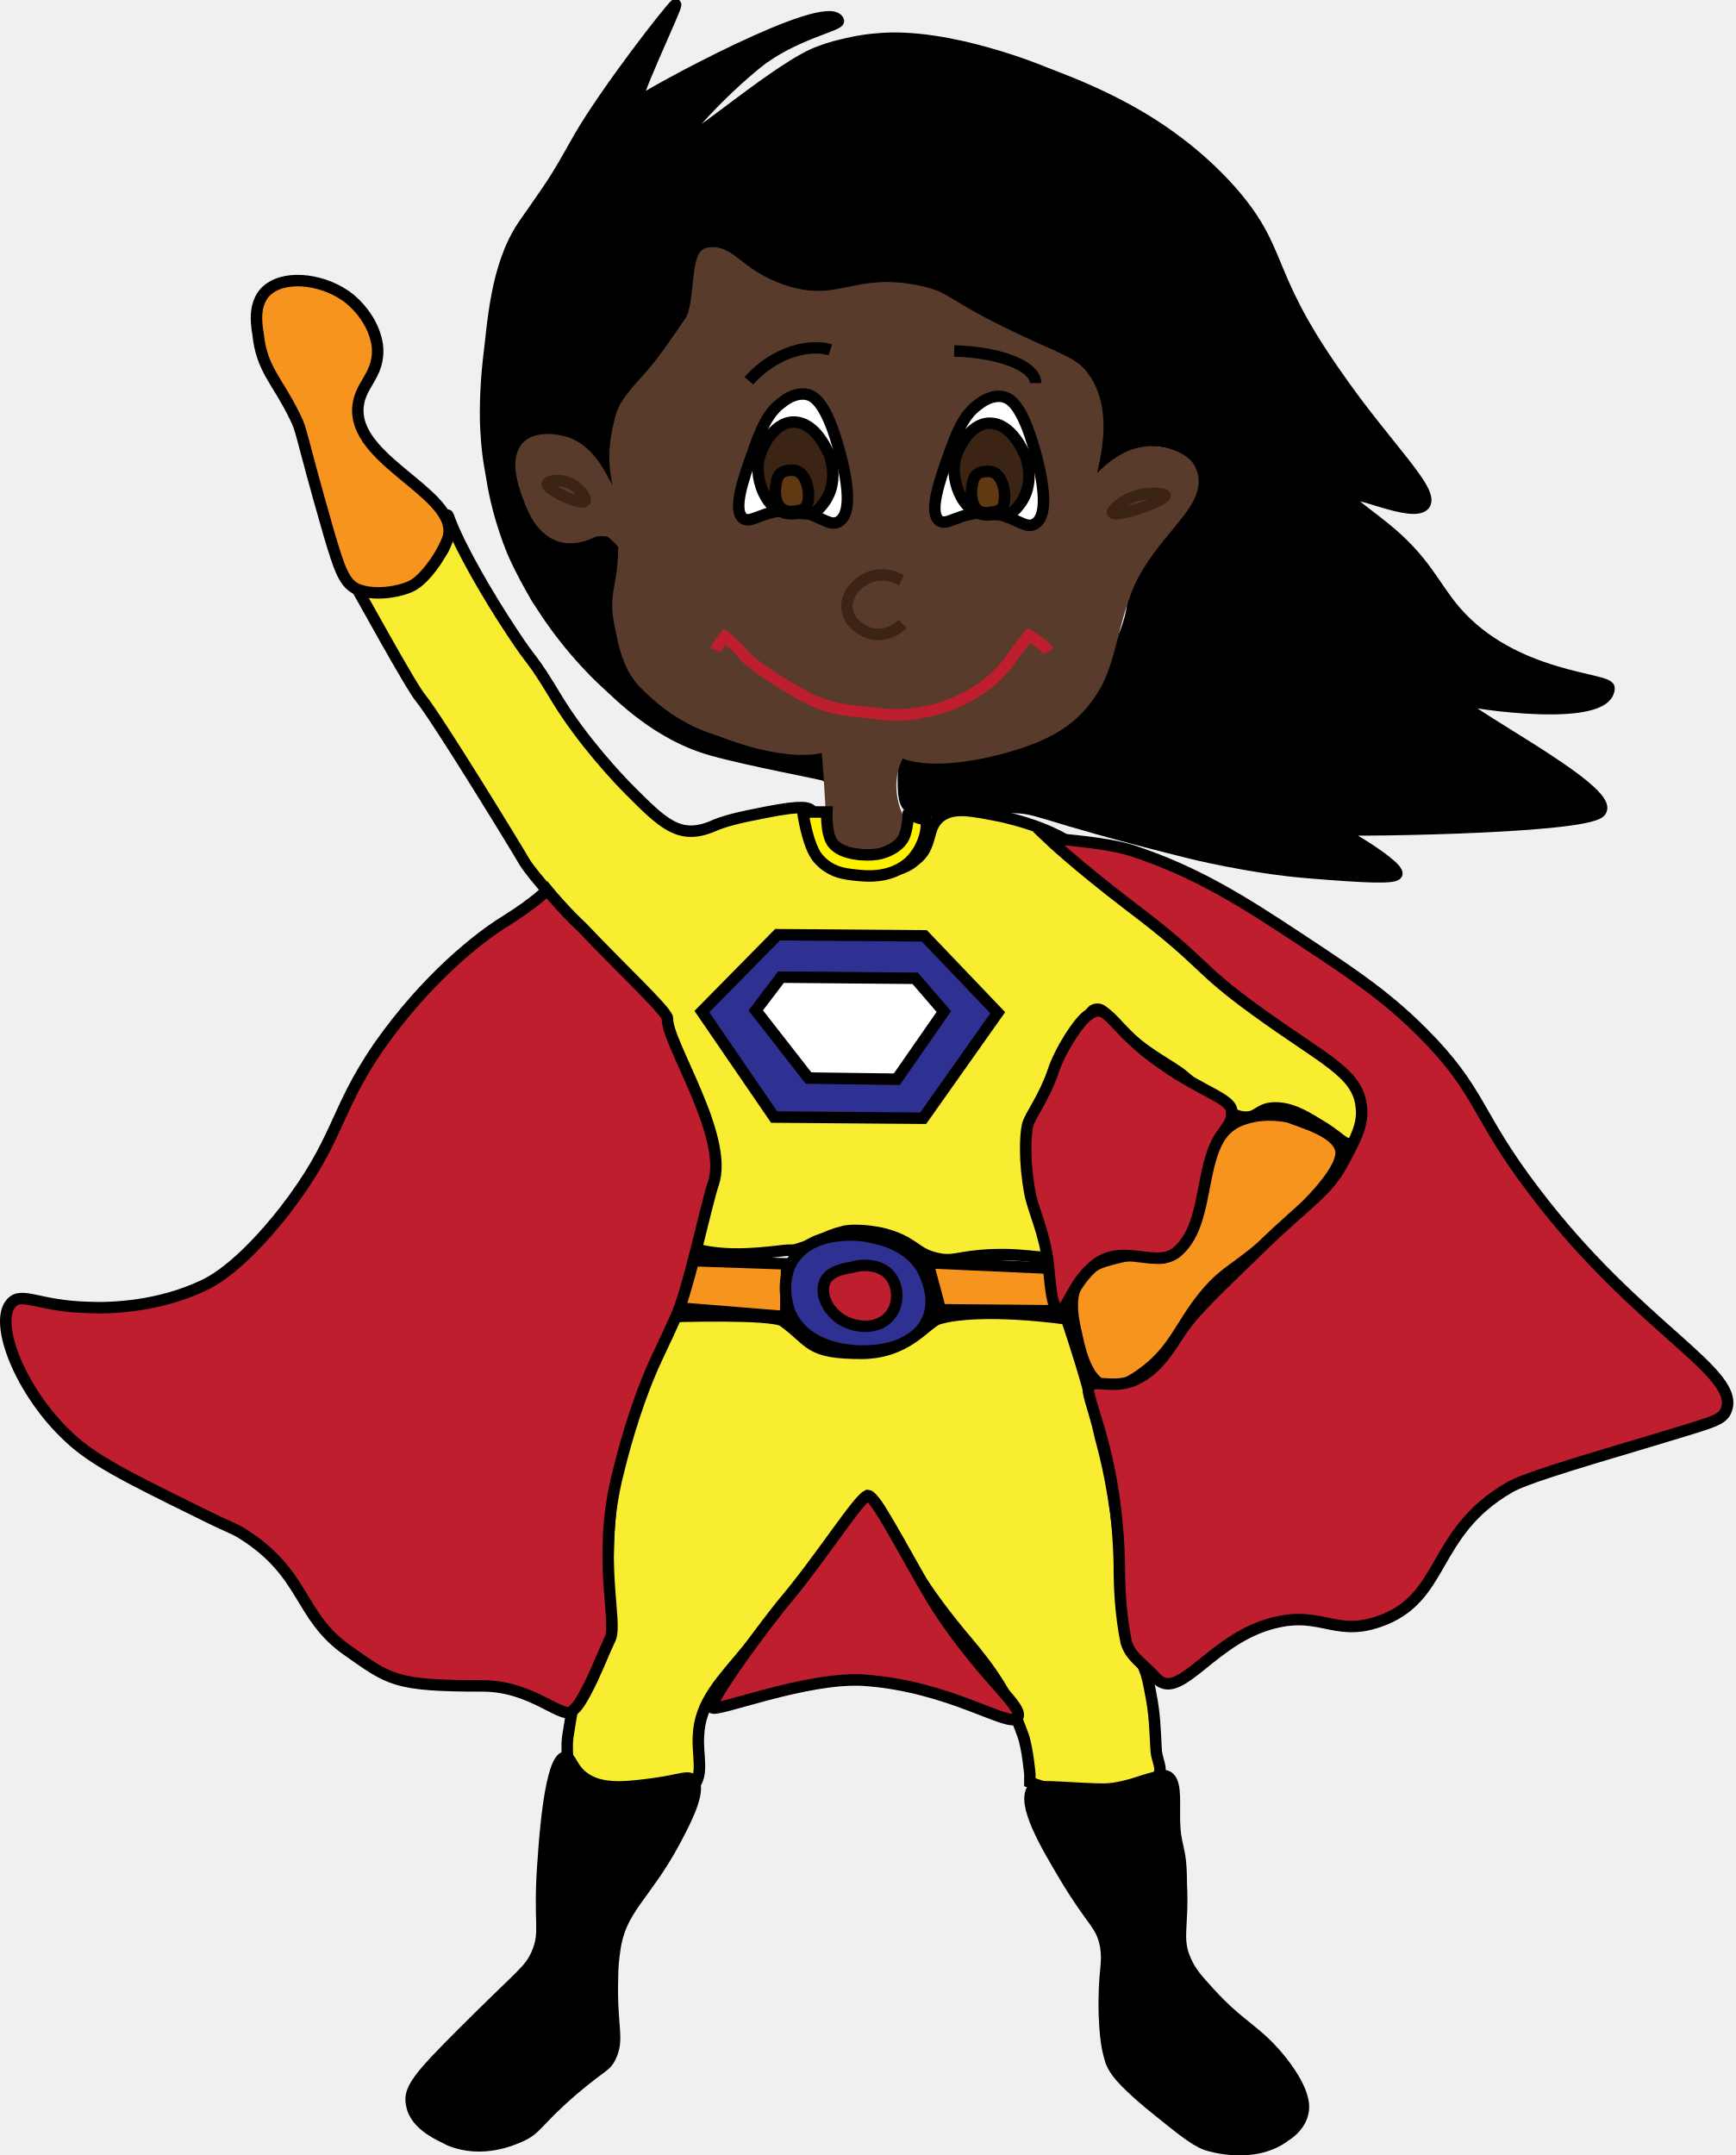
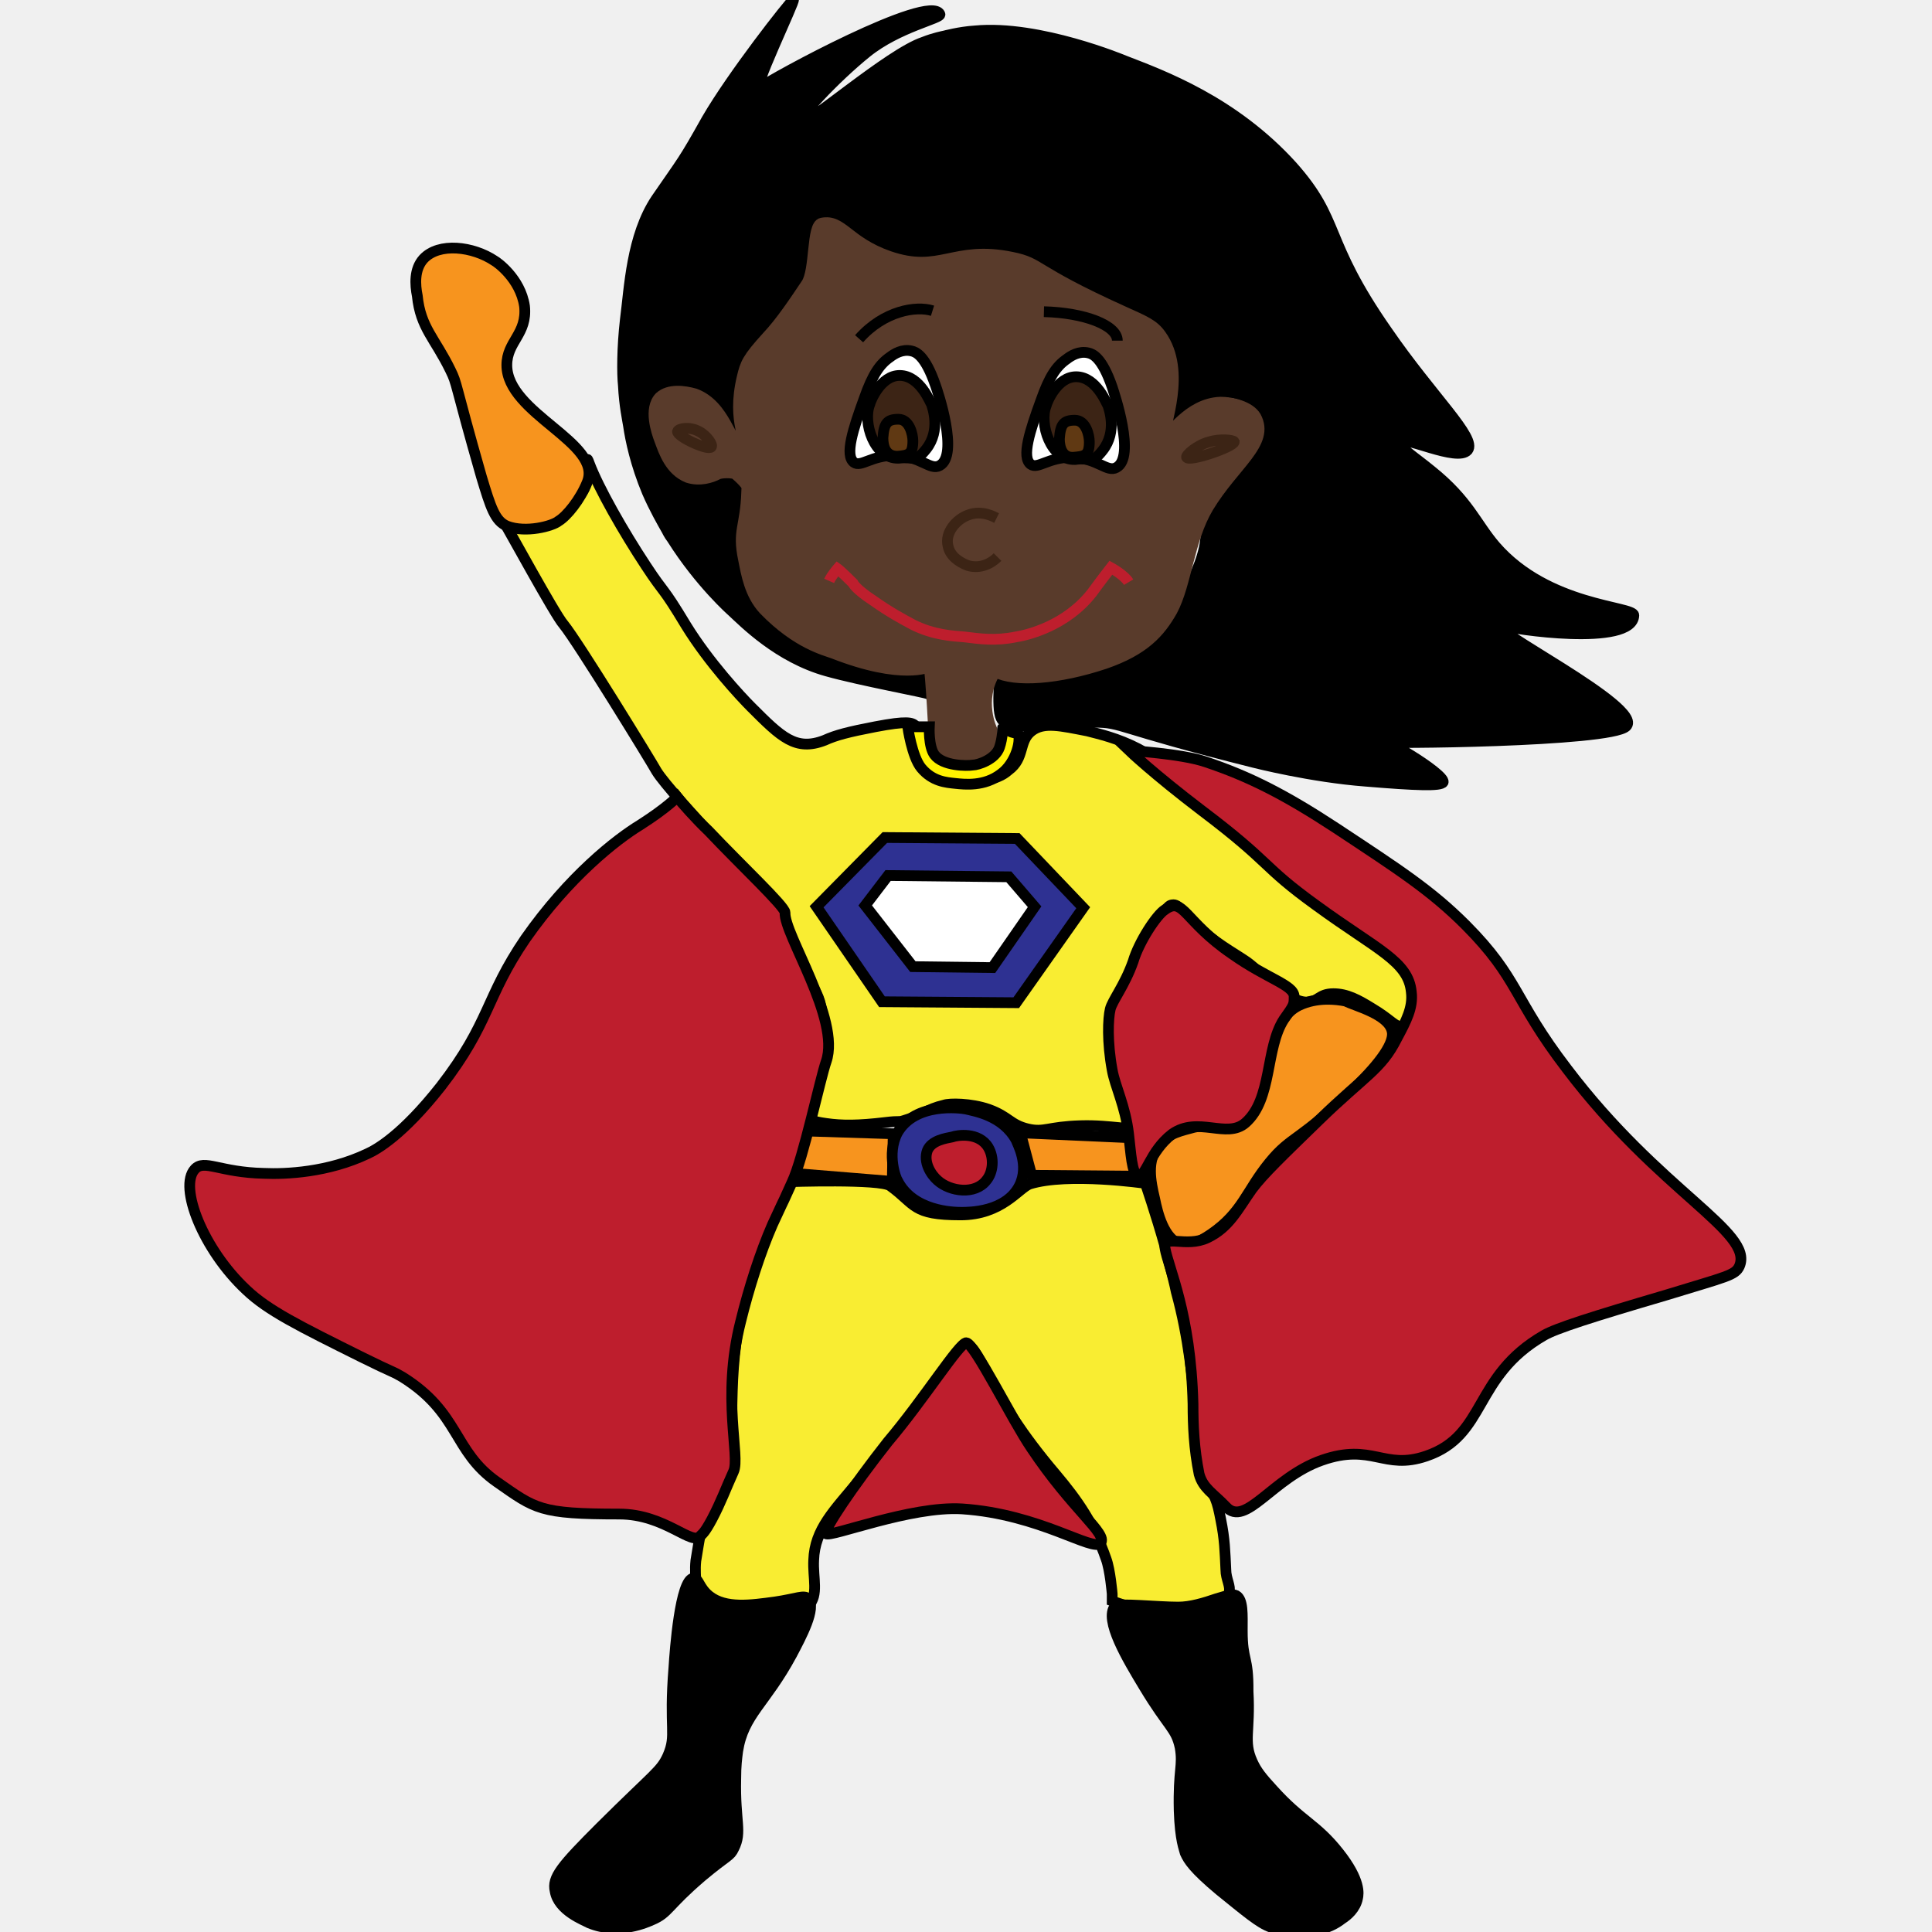
- <svg xmlns="http://www.w3.org/2000/svg" version="1.1" id="Layer_1" x="0px" y="0px" viewBox="0 0 151.3 187.9" enable-background="new 0 0 151.3 187.9" xml:space="preserve">
-   <path stroke="#000000" stroke-miterlimit="10" d="M140.3,60c0-0.9-8.3-0.8-13.4-6.7c-1.9-2.2-2.6-4.4-6.2-7.3  c-1.6-1.3-3.3-2.4-3.1-2.8c0.3-0.7,5.6,2,6.6,0.8c0.9-1.2-3.4-5.1-7.8-11.5c-6.3-9-4.4-10.6-9.2-16C101.5,10.2,94.6,7.7,91,6.3  c0,0-8.3-3.5-14.5-2.9c-1.5,0.1-3,0.5-3,0.5s-1,0.2-2,0.6c-3.3,1.1-11.4,8.2-11.9,7.8C59.2,12,62.9,8,66,5.5s7.3-3.3,7.1-3.7  c-1-2.1-16.4,6.3-17.4,7.1c-1.1,0.9,3.5-8.6,3.2-8.5C58.5,0.7,53,7.7,50.5,12c-2.3,4.1-2.2,3.8-4.9,7.7c-2.4,3.6-2.6,8.6-3,11.7  c-0.3,2.7-0.3,5.2-0.2,6.4c0.1,1.9,0.4,3.3,0.5,3.9c0.2,1.3,0.7,3.7,1.8,6.4c0.7,1.6,1.5,3,1.9,3.7c0,0,0.2,0.4,0.5,0.8  c2.7,4.3,5.8,7,5.8,7c1.2,1.1,4.5,4.5,9.2,5.8c3.2,0.9,9.7,2.1,9.8,2.2c0,0-0.2-3.7-0.1-2c0,0-16.3-2.3-18.3-10.2  c-0.9-3.4,1.2-9-0.9-9c-1.2,0-1.9,1-3.8,0.2c-3.1-1.4-5.3-6.5-3.4-8.2c1.1-1,3.4-0.6,4.8,0.4c2.3,1.5,2.5,4.3,3.1,4.2  c0.8-0.1-0.6-4.6,1.8-8.3c0.9-1.5,1.6-1.4,3.5-4.1c1.1-1.6,1.7-2.5,2.1-3.8c0.7-2.7-0.4-4.2,0.4-4.8c1-0.9,3.3,1.3,6.9,2.5  c5.1,1.6,6.1-1.1,11.8,0.1c4,0.8,3.1,2.1,10.7,4.9c1.4,0.5,2.9,1,4.1,2.5c2,2.3,2,5.2,2,5.5c0,2.7-1.4,4.7-1.1,4.8  c0.4,0.2,1.8-3.3,4.5-3.8c1.3-0.2,3,0.2,3.8,1.4c1,1.5,0.2,3.4,0,4.1c-1.1,3-3.2,2.7-4.5,5.5c-0.9,2,0,2.5-1.1,5.5  c-0.8,2.2-1.8,3.6-2.5,4.5c-0.9,1.2-2.1,2.8-4.2,4.1c-1.5,0.9-3.2,1.3-6.6,2c0,0-1.5-0.3-6.1,0.5c0.2-1.1-0.3,2.9,0.2,3.9  c0.7,1.5,4.7,0.4,9,0.4c2.8,0,1.9,0.5,15.5,3.9c0,0,5.5,1.4,10.8,1.8c0,0,0,0,0,0c4.9,0.4,7.3,0.5,7.5,0.1c0.2-0.8-6.6-4.9-6.2-3.9  c0.1,0.2,22.3,0,23.9-1.5c1.9-1.8-14.4-9.9-12-9.8C128.3,61.3,140.2,63.1,140.3,60z" />
-   <path fill="#593B2B" stroke="#593B2B" stroke-miterlimit="10" d="M72.6,73c0,0-0.2-5-0.5-8c0,0-2.6,1.3-9.3-1.3  c-0.8-0.3-3.5-0.9-6.7-4.2c-1.4-1.5-1.7-3.5-2-4.9c-0.6-2.8,0.2-3.1,0.3-6.5c0,0,0.7-0.2-1.1-1.7c-0.2-0.2-1.4-0.2-1.7,0  c-0.6,0.3-1.7,0.7-2.9,0.3C47,46,46.4,44.2,46,43.1c-0.3-0.8-1.1-3.1,0-4.2c0.9-0.8,2.4-0.6,3.4-0.3c3,1.1,3.5,5,4.5,4.9  c0.8-0.1-1-2,0.1-6.5c0.3-1.3,0.5-1.8,2.4-3.9c1.4-1.5,2.7-3.5,3.8-5.1c0.9-1.3,0.5-5.7,1.5-5.9c2-0.4,2.5,1.8,6.5,3.2  c5,1.7,6.2-1.1,11.9,0.1c2.9,0.6,1.8,1.2,10.7,5.2c2.2,1,3,1.3,3.7,2.3c2.6,3.6,0.2,9,0.5,9.5c0.3,0.4,2.1-2.9,5.3-3  c1.1,0,2.8,0.4,3.4,1.4c1.4,2.6-2.1,4.6-4.6,8.8c-1.9,3.2-2.1,7.4-3.5,10c-1.2,2.1-2.7,3.8-6.5,5.1c-4.5,1.5-8.7,1.8-10.6,0.8  c0,0,0,0,0,0c-1.7,2.8-0.3,5.6-0.3,5.6c0,0.3,0,0.9,0,1.6c-0.4,0.3-1.1,0.8-2.1,1c-0.3,0.1-0.6,0.1-1,0.1C73.7,73.9,72.6,73,72.6,73  z" />
-   <path fill="#F9ED32" stroke="#000000" stroke-miterlimit="10" d="M82,71.2c1.2-0.9,2.8-0.5,5.4,0c1.2,0.3,2.9,0.7,4.9,1.7  c3,1.6,4.4,3.5,7.2,5.6c3.8,3,6.7,6.6,10.5,9.5c0.1,0,3.2,1.7,6.7,4.6c1,0.8,2,1.7,2.3,3.2c0.3,1.6-0.2,3.6-1.2,3.9  c-0.6,0.2-1-0.6-2.9-1.7c-1.3-0.8-2.4-1.4-3.7-1.4c-1.4,0-1.5,0.8-2.5,0.8c-1.9,0.1-4.5-2.9-5.9-3.9c-1.3-0.9-3.1-1.8-5.2-3.8  c-1-1-1.4-1.8-2-1.7c-1,0.1-0.8,2.3-2.6,5c-1.2,1.8-1.3,2-1.9,3.5c-0.5,1.4-0.8,5.5-0.1,8.3c0,0,0.6,0.2,0.7,2.9l0.4,1.7  c-0.3,0.6-2.3-0.1-5.4,0c-3.2,0.1-3.5,0.7-5.1,0.3c-1.7-0.4-1.8-1.2-3.8-1.9c-1.7-0.6-3.8-0.6-4.3-0.4c-1.7,0.4-1.9,0.9-3.9,1.5  c-0.6,0.2-0.3,0-1.8,0.2c-2.6,0.3-4.2,0.3-5.7,0.1c-1.4-0.2-1.6-0.4-1.7-0.5c-0.7-0.9,0.2-2.4,0.9-5.4c0.2-0.9,0.9-3.2,0.2-5.9  c-0.3-1.1-1.1-2.1-2.4-4.6c-1.6-3.1-1.4-3.1-1.9-4.7c-0.3-0.8-0.3-0.8-2.8-3.3c-2.5-2.5-2.3-2.2-3.6-3.7c-1.2-1.3-4.4-4.8-5.1-6  c-0.5-0.9-7.6-12.5-9-14.2c-0.8-0.9-5.5-9.5-5.7-9.8c-1.2-2,4.1-0.5,3.5-0.6c-2.9-0.2,0.9-1.2,3.3-1.9c2-0.6,0.8-5,1.4-3.3  c0.9,2.4,3.3,6.6,5.5,9.9c1.9,2.9,1.5,1.8,3.9,5.8c2.2,3.6,5.3,6.9,6.3,7.9c2.9,2.9,4.3,4.3,7.1,3.2c1.1-0.5,2.3-0.8,4.9-1.3  c3.1-0.6,3.6-0.4,3.9-0.1c1.1,0.8,0.2,2.3,1.3,3.7c1.1,1.4,3.3,1.5,4,1.6c0.8,0,2.5,0.1,3.7-1C81.4,73.8,80.7,72.2,82,71.2z" />
-   <polygon fill="#2E3192" stroke="#000000" stroke-miterlimit="10" points="80.6,81.6 87,88.3 80.5,97.5 67.5,97.4 61.2,88.2   67.8,81.5 " />
-   <polygon fill="#FFFFFF" stroke="#000000" stroke-miterlimit="10" points="82.3,88.2 78.2,94.1 70.5,94 65.9,88.1 68.1,85.2   79.8,85.3 " />
-   <path fill="#F7941E" stroke="#000000" stroke-miterlimit="10" d="M116.9,100.2c0.3,1.1-1.1,3.1-3.6,5.5c-5.4,5.3-6.1,4.6-8.3,7.3  c-2.2,2.7-2.6,4.8-5.6,6.9c-1.3,0.9-2.2,1.2-3,1c-1.6-0.5-2.2-3-2.5-4.4c-0.4-1.7-0.8-3.7,0.4-5.2c0.9-1.2,2.3-1.4,3.4-1.7  c2.3-0.5,2.9,0.4,4,0c3.5-1,2-9.8,6.2-11.8c1.7-0.8,3.6-0.6,4.5-0.4C113.3,97.8,116.5,98.6,116.9,100.2z" />
-   <path fill="#F7941E" stroke="#000000" stroke-miterlimit="10" d="M39,47.1c1.5-3.8-7.8-6.6-7.8-11.3c0-2.3,2-3,1.7-5.7  c-0.4-2.7-2.7-4.3-2.9-4.4c-2.1-1.4-5.4-1.8-6.9-0.2c-0.9,1-0.8,2.5-0.6,3.6c0.3,3.1,1.7,4.1,3.2,7.2c0.7,1.4,0.3,0.9,3,10.3  c0.9,3,1.3,4.3,2.5,4.8c1.8,0.7,4.4,0,5-0.5C37,50.4,38.3,48.8,39,47.1z" />
-   <path fill="#F7941E" stroke="#000000" stroke-miterlimit="10" d="M92,110.6c0.3,1.2,0.7,2.5,1,3.7l-11-0.1l-1.1-4.1L92,110.6z" />
-   <polygon fill="#F7941E" stroke="#000000" stroke-miterlimit="10" points="68.6,110.2 68.5,114.8 58.6,114 59.8,109.9 " />
-   <path fill="#2E3192" stroke="#000000" stroke-miterlimit="10" d="M80.5,110.8c0.1,0.3,1.3,2.4,0.3,4.4c-1.3,2.6-4.9,2.6-5.6,2.6  c-0.8,0-4.7-0.1-6.2-3.1c-0.1-0.1-1.1-2.5,0-4.6c1.7-3,6.1-2.4,6.6-2.3C76.5,108,79.2,108.4,80.5,110.8z" />
-   <path fill="#BE1E2D" stroke="#000000" stroke-miterlimit="10" d="M77.8,111.5c0.6,1,0.5,2.4-0.2,3.2c-1.1,1.4-3.5,1.1-4.7,0  c-0.7-0.6-1.4-1.8-1-2.9c0.4-1,1.8-1.2,2.4-1.3C74.8,110.3,76.9,110,77.8,111.5z" />
-   <path fill="#F9ED32" stroke="#000000" stroke-miterlimit="10" d="M93,115c0,0,1,2.9,1.9,6.1c0.1,0.5,0.8,3,1.1,4.4  c2.4,8.7,1.7,17.4,2.6,18.3c1.2,1.2,1.4,2.1,1.7,3.7c0.4,2,0.4,3.1,0.5,4.9c0,0.9,0.5,1.6,0.3,2.2c-0.2,0.9-1.6,1.2-2.5,1.5  c-0.5,0.1-2.8,0.5-4.6,0.3c-1.9-0.1-4.2-1-4.2-1l0-0.7c0,0-0.2-2.3-0.6-3.4c-1.2-3.4-2.7-5.6-4.9-8.2c-6.7-7.9-7.1-12-8.6-12.6  c0,0-2.8,4.1-10.5,13.3c-2.3,2.8-4.2,4.6-4.3,7.6c-0.1,1.7,0.5,3.4-0.5,4.4c-0.2,0.2-0.6,0.5-3.2,0.6c-4.6,0.2-6-0.6-6.4-0.9  c-0.5-0.3-1.3-0.9-1.3-1.7c0-0.8-0.1-1.4,0-2.3c0.4-2.3,0.3-2.9,1.5-5c0.5-0.9,0.9-2.1,1.4-3.2c1.1-2.3,0-8.9,1.4-15.2  c0.8-3.5,0.2-6.3,1.3-7.3c2-1.9,3.3-6,3.3-6s9-0.3,9.9,0.4c2.5,1.8,2.1,2.8,6.8,2.8c4,0,5.6-2.6,6.7-3C85.5,113.9,93,115,93,115z" />
-   <path stroke="#000000" stroke-miterlimit="10" d="M102.4,158.3c0-1.6,0.1-3-0.6-3.4c-0.4-0.2-0.8,0-1.9,0.3  c-1.2,0.4-2.5,0.8-3.7,0.8c-2,0-5.8-0.4-6.1-0.1c-1.1,1.3,1.2,5.1,2.8,7.8c2.4,4,3.1,4,3.5,5.9c0.3,1.8-0.2,2.1-0.1,6.1  c0.1,2.9,0.5,3.7,0.6,4.1c0.3,0.7,0.8,1.5,3.3,3.6c2.6,2.1,3.9,3.2,5,3.6c0.3,0.1,4.2,1.3,6.9-0.8c0.5-0.3,1.3-1,1.5-2  c0.1-0.4,0.3-1.7-1.8-4.4c-2.2-2.8-3.6-3-6.4-6.1c-1.1-1.2-1.6-1.8-2-2.7c-0.9-2-0.2-2.9-0.4-6.8C103,160.7,102.4,161.3,102.4,158.3  z" />
-   <path stroke="#000000" stroke-miterlimit="10" d="M58.8,160.6c0.9-1.7,2.4-4.5,1.6-5.4c-0.4-0.4-1.1,0-3.2,0.3  c-2.3,0.3-4.8,0.7-6.4-0.6c-1-0.8-1-1.7-1.5-1.7c-1.3,0.1-1.8,7.1-1.9,8.6c-0.5,6.1,0.3,6.5-0.6,8.6c-0.7,1.5-1.2,1.6-6.5,6.9  c-3.8,3.8-4.7,4.9-4.4,6.2c0.3,1.9,2.8,2.8,3.3,3.1c2.9,1.2,5.6-0.1,6.1-0.3c1.6-0.7,1.4-1.3,4.8-4.2c2.5-2.1,2.7-1.9,3.1-2.7  c0.8-1.6,0.1-2.6,0.2-6.7c0-1.3,0.1-2,0.2-2.7C54.1,166.4,56.2,165.4,58.8,160.6z" />
-   <path fill="#BE1E2D" stroke="#000000" stroke-miterlimit="10" d="M47.7,77.6c0,0-0.9,1-3.6,2.7c-2.3,1.4-6.9,5-11.1,11  c-3.9,5.7-3.4,8.1-8.2,14.3c-3.7,4.7-6.2,6.1-7.1,6.5c-3.8,1.8-7.9,2-10,1.9c-4.3-0.1-5.8-1.4-6.7-0.4c-1.6,1.7,0.8,7.8,5,11.7  c2.1,2,5.1,3.5,11.2,6.5c3.2,1.6,2.9,1.3,3.9,1.9c5.6,3.5,4.9,7.2,9.2,10.2c3.7,2.6,4.1,3.1,11.8,3.1c4.5,0,7.1,3.2,7.9,2.1  c0.2-0.2,0.4-0.3,1.1-1.6c0.9-1.7,1.3-2.9,2.1-4.6c0.7-1.5-1.2-7.1,0.7-14.5c0.8-3.3,1.9-6.7,3.1-9.4c1.9-4.1,0.5-1,1.9-4.1  c1.1-2.3,2.7-10,3.3-11.7c1.4-4.1-4.1-12.3-4-14.4c0-0.6-4.3-4.6-7.4-7.9C49.5,79.7,48.1,78.1,47.7,77.6z" />
-   <path fill="#BE1E2D" stroke="#000000" stroke-miterlimit="10" d="M62.1,148.9c0.4,0.4,8.2-2.7,13.2-2.4c7.5,0.5,12.7,4.2,13.4,3.3  c0.7-0.9-2.7-3.2-6.7-9.2c-1.9-2.8-5.5-10.1-6.3-10.2c-0.7,0-4.1,5.5-7.6,9.6C64.7,144.3,61.8,148.6,62.1,148.9z" />
-   <path fill="#BE1E2D" stroke="#000000" stroke-miterlimit="10" d="M100.8,146.3c1.9,2.1,4.5-2.8,9.3-4.5c4.9-1.7,6,1,10.1-0.4  c5.9-2,4.5-7.7,11.4-11.7c1.2-0.7,4.7-1.8,11.8-3.9c5.9-1.8,6.7-1.9,7.1-2.8c1.4-3.3-7.7-7.2-16.7-19.1c-5.2-6.8-4.6-8.7-9.8-13.9  c-3.4-3.4-6.5-5.4-12.6-9.4c-4.9-3.2-8.4-5-12.6-6.4c-2.4-0.8-7.4-1.1-7.4-1.1s2.3,2.2,7,5.8c6.9,5.2,5.7,5.3,11.1,9.2  c5.9,4.3,8.9,5.4,9.2,8.4c0.2,1.5-0.5,2.8-1.4,4.5c-1.5,3-3.1,3.6-7.5,7.9c-3.6,3.5-5.4,5.2-6.5,6.7c-1.4,2-2.2,3.7-4.3,4.7  c-2.1,1-4.3-0.4-4.1,1c0.3,1.9,2.5,6.3,2.7,15.1c0,2.1,0.1,4.3,0.6,6.8C98.6,144.5,99.6,145,100.8,146.3z" />
+ <svg xmlns="http://www.w3.org/2000/svg" version="1.1" id="Layer_1" x="0px" y="0px" viewBox="0 0 600 600" enable-background="new 0 0 600 600" xml:space="preserve">
  <g>
-     <path fill="#BE1E2D" stroke="#000000" stroke-miterlimit="10" d="M94.9,88.5c1.8-1.3,1.8,1.1,6.5,4.3c3.4,2.4,6,3,6,4.1   c0,0.8,0,0.8-1,2.2c-1.8,2.8-1.1,7.7-3.7,10c-1.8,1.6-4.6-0.7-7.1,1.1c-2.2,1.7-2.5,4.2-3.3,4c-0.6-0.1-0.7-2.2-0.9-4   c-0.3-2.7-1.3-4.6-1.6-6.2c-0.5-2.7-0.4-5-0.2-5.9c0.2-0.8,1.4-2.3,2.2-4.6C92.4,91.6,94.1,89,94.9,88.5z" />
-   </g>
-   <path fill="#FFF200" stroke="#000000" stroke-miterlimit="10" d="M80.6,71.3c0-0.1,0,0.3-0.8-0.1c-0.7-0.4-0.6-0.3-0.6-0.3  s0,1-0.3,1.9c-0.4,1.2-2.1,1.7-2.6,1.7c-0.6,0.1-2.9,0.1-3.7-1c-0.6-0.8-0.5-2.7-0.5-2.7l-2.1,0c0,0,0.4,2.9,1.3,4  c1.1,1.3,2.4,1.4,3.3,1.5c0.9,0.1,2.8,0.3,4.4-0.9C80.5,74.3,81.1,71.9,80.6,71.3z" />
-   <path fill="none" stroke="#3C2415" stroke-miterlimit="10" d="M51,43.7c0.2-0.2-0.4-1.1-1.2-1.5c-0.9-0.5-2-0.3-2.1,0  C47.7,42.7,50.7,44.1,51,43.7z" />
-   <path fill="none" stroke="#3C2415" stroke-miterlimit="10" d="M97,44.7c-0.1-0.2,1-1.2,2.2-1.5c1-0.3,2.3-0.2,2.4,0  C101.6,43.7,97.2,45.2,97,44.7z" />
-   <g>
-     <path fill="#FFFFFF" stroke="#000000" stroke-miterlimit="10" d="M90.2,45.7c-0.9,0.5-1.8-0.9-4.3-1c-2.3,0-3.3,1.2-4,0.7   c-0.9-0.7-0.1-3.2,1-6.2c0.8-2.3,1.5-3.3,2.5-4c0.4-0.3,1.2-0.8,2.1-0.6c0.4,0.1,1.3,0.4,2.3,3.3C90,38.5,92.1,44.7,90.2,45.7z" />
-     <path fill="#3C2415" stroke="#000000" stroke-miterlimit="10" d="M88.9,44c1.4-1.8,0.6-4,0.5-4.3c-0.1-0.1-1.1-2.8-3.1-2.8   c-1.8,0-2.8,2.4-2.9,2.8c-0.7,1.7,0.4,5.3,2.8,5.2C87.7,44.7,87.8,45.4,88.9,44z" />
-     <path fill="#603913" stroke="#000000" stroke-miterlimit="10" d="M86.1,44.7c1.1-0.1,1.5-0.2,1.5-1.5c0-0.6-0.3-2.1-1.4-2.1   c-1.1,0-1.4,0.4-1.5,1.8C84.7,43.8,85,44.8,86.1,44.7z" />
-   </g>
-   <path fill="none" stroke="#000000" stroke-miterlimit="10" d="M72.4,30.5c-1.6-0.5-4.7,0-7.1,2.7" />
-   <path fill="none" stroke="#000000" stroke-miterlimit="10" d="M90.3,33.4c0-1.5-3.2-2.7-7.1-2.8" />
-   <line fill="none" stroke="#000000" stroke-miterlimit="10" x1="68.5" y1="32.8" x2="68.5" y2="32.8" />
-   <g>
-     <path fill="none" stroke="#3C2415" stroke-miterlimit="10" d="M78.6,50.6c-0.2-0.1-1.4-0.8-2.7-0.3c-1.2,0.4-2.3,1.7-2,3   c0.2,1,1.1,1.6,1.9,1.9c1,0.3,2.1,0,2.9-0.8" />
-   </g>
-   <path fill="none" stroke="#BE1E2D" stroke-miterlimit="10" d="M91.4,56.8c-0.4-0.7-1.7-1.4-1.7-1.4s-1.1,1.4-1.8,2.4  c-2.5,3.2-6.2,4.1-7.4,4.3c-2,0.4-3.5,0.2-5,0c-1.2-0.1-3-0.2-5-1.2c-1.1-0.6-2.2-1.2-3.8-2.3c-1.8-1.2-2-1.7-2-1.7  c-1.2-1.2-1.5-1.4-1.5-1.4s-0.6,0.7-0.8,1.2" />
-   <g>
-     <path fill="#FFFFFF" stroke="#000000" stroke-miterlimit="10" d="M73.1,45.5c-0.9,0.5-1.8-0.9-4.3-1c-2.3,0-3.3,1.2-4,0.7   c-0.9-0.7-0.1-3.2,1-6.2c0.8-2.3,1.5-3.3,2.5-4c0.4-0.3,1.2-0.8,2.1-0.6c0.4,0.1,1.3,0.4,2.3,3.3C72.9,38.3,75,44.5,73.1,45.5z" />
-     <path fill="#3C2415" stroke="#000000" stroke-miterlimit="10" d="M71.8,43.9c1.4-1.8,0.6-4,0.5-4.3c-0.1-0.1-1.1-2.8-3.1-2.8   c-1.8,0-2.8,2.4-2.9,2.8c-0.7,1.7,0.4,5.3,2.8,5.2C70.7,44.6,70.7,45.3,71.8,43.9z" />
-     <path fill="#603913" stroke="#000000" stroke-miterlimit="10" d="M69,44.6c1.1-0.1,1.5-0.2,1.5-1.5c0-0.6-0.3-2.1-1.4-2.1   c-1.1,0-1.4,0.4-1.5,1.8C67.6,43.7,67.9,44.6,69,44.6z" />
+     <path stroke="#000000" stroke-width="3.335" stroke-miterlimit="10" d="M507.4,191.1c0-2.9-26.6-2.6-43-21.5   c-6.1-7.1-8.3-14.1-19.9-23.4c-5.1-4.2-10.6-7.7-9.9-9c1-2.2,18,6.4,21.2,2.6c2.9-3.8-10.9-16.4-25-36.9   c-20.2-28.9-14.1-34-29.5-51.3c-18.3-20.2-40.4-28.2-52-32.7c0,0-26.6-11.2-46.5-9.3c-4.8,0.3-9.6,1.6-9.6,1.6s-3.2,0.6-6.4,1.9   c-10.6,3.5-36.6,26.3-38.2,25c-1.3-1,10.6-13.8,20.5-21.8c9.9-8,23.4-10.6,22.8-11.9c-3.2-6.7-52.6,20.2-55.8,22.8   c-3.5,2.9,11.2-27.6,10.3-27.3c-1.3,1-18.9,23.4-26.9,37.2c-7.4,13.2-7.1,12.2-15.7,24.7c-7.7,11.5-8.3,27.6-9.6,37.5   c-1,8.7-1,16.7-0.6,20.5c0.3,6.1,1.3,10.6,1.6,12.5c0.6,4.2,2.2,11.9,5.8,20.5c2.2,5.1,4.8,9.6,6.1,11.9c0,0,0.6,1.3,1.6,2.6   c8.7,13.8,18.6,22.5,18.6,22.5c3.8,3.5,14.4,14.4,29.5,18.6c10.3,2.9,31.1,6.7,31.4,7.1c0,0-0.6-11.9-0.3-6.4   c0,0-52.3-7.4-58.7-32.7c-2.9-10.9,3.8-28.9-2.9-28.9c-3.8,0-6.1,3.2-12.2,0.6c-9.9-4.5-17-20.9-10.9-26.3   c3.5-3.2,10.9-1.9,15.4,1.3c7.4,4.8,8,13.8,9.9,13.5c2.6-0.3-1.9-14.8,5.8-26.6c2.9-4.8,5.1-4.5,11.2-13.2c3.5-5.1,5.5-8,6.7-12.2   c2.2-8.7-1.3-13.5,1.3-15.4c3.2-2.9,10.6,4.2,22.1,8c16.4,5.1,19.6-3.5,37.9,0.3c12.8,2.6,9.9,6.7,34.3,15.7   c4.5,1.6,9.3,3.2,13.2,8c6.4,7.4,6.4,16.7,6.4,17.6c0,8.7-4.5,15.1-3.5,15.4c1.3,0.6,5.8-10.6,14.4-12.2c4.2-0.6,9.6,0.6,12.2,4.5   c3.2,4.8,0.6,10.9,0,13.2c-3.5,9.6-10.3,8.7-14.4,17.6c-2.9,6.4,0,8-3.5,17.6c-2.6,7.1-5.8,11.5-8,14.4c-2.9,3.8-6.7,9-13.5,13.2   c-4.8,2.9-10.3,4.2-21.2,6.4c0,0-4.8-1-19.6,1.6c0.6-3.5-1,9.3,0.6,12.5c2.2,4.8,15.1,1.3,28.9,1.3c9,0,6.1,1.6,49.7,12.5   c0,0,17.6,4.5,34.6,5.8l0,0c15.7,1.3,23.4,1.6,24.1,0.3c0.6-2.6-21.2-15.7-19.9-12.5c0.3,0.6,71.5,0,76.7-4.8   c6.1-5.8-46.2-31.8-38.5-31.4C468.9,195.3,507.1,201,507.4,191.1z" />
+     <path fill="#593B2B" stroke="#593B2B" stroke-width="3.335" stroke-miterlimit="10" d="M290.2,232.8c0,0-0.6-16-1.6-25.7   c0,0-8.3,4.2-29.8-4.2c-2.6-1-11.2-2.9-21.5-13.5c-4.5-4.8-5.5-11.2-6.4-15.7c-1.9-9,0.6-9.9,1-20.9c0,0,2.2-0.6-3.5-5.5   c-0.6-0.6-4.5-0.6-5.5,0c-1.9,1-5.5,2.2-9.3,1c-5.5-2.2-7.4-8-8.7-11.5c-1-2.6-3.5-9.9,0-13.5c2.9-2.6,7.7-1.9,10.9-1   c9.6,3.5,11.2,16,14.4,15.7c2.6-0.3-3.2-6.4,0.3-20.9c1-4.2,1.6-5.8,7.7-12.5c4.5-4.8,8.7-11.2,12.2-16.4   c2.9-4.2,1.6-18.3,4.8-18.9c6.4-1.3,8,5.8,20.9,10.3c16,5.5,19.9-3.5,38.2,0.3c9.3,1.9,5.8,3.8,34.3,16.7c7.1,3.2,9.6,4.2,11.9,7.4   c8.3,11.5,0.6,28.9,1.6,30.5c1,1.3,6.7-9.3,17-9.6c3.5,0,9,1.3,10.9,4.5c4.5,8.3-6.7,14.8-14.8,28.2c-6.1,10.3-6.7,23.7-11.2,32.1   c-3.8,6.7-8.7,12.2-20.9,16.4c-14.4,4.8-27.9,5.8-34,2.6l0,0c-5.5,9-1,18-1,18c0,1,0,2.9,0,5.1c-1.3,1-3.5,2.6-6.7,3.2   c-1,0.3-1.9,0.3-3.2,0.3C293.7,235.7,290.2,232.8,290.2,232.8z" />
+     <path fill="#F9ED32" stroke="#000000" stroke-width="3.335" stroke-miterlimit="10" d="M320.4,227c3.8-2.9,9-1.6,17.3,0   c3.8,1,9.3,2.2,15.7,5.5c9.6,5.1,14.1,11.2,23.1,18c12.2,9.6,21.5,21.2,33.7,30.5c0.3,0,10.3,5.5,21.5,14.8   c3.2,2.6,6.4,5.5,7.4,10.3c1,5.1-0.6,11.5-3.8,12.5c-1.9,0.6-3.2-1.9-9.3-5.5c-4.2-2.6-7.7-4.5-11.9-4.5c-4.5,0-4.8,2.6-8,2.6   c-6.1,0.3-14.4-9.3-18.9-12.5c-4.2-2.9-9.9-5.8-16.7-12.2c-3.2-3.2-4.5-5.8-6.4-5.5c-3.2,0.3-2.6,7.4-8.3,16   c-3.8,5.8-4.2,6.4-6.1,11.2c-1.6,4.5-2.6,17.6-0.3,26.6c0,0,1.9,0.6,2.2,9.3l1.3,5.5c-1,1.9-7.4-0.3-17.3,0   c-10.3,0.3-11.2,2.2-16.4,1c-5.5-1.3-5.8-3.8-12.2-6.1c-5.5-1.9-12.2-1.9-13.8-1.3c-5.5,1.3-6.1,2.9-12.5,4.8c-1.9,0.6-1,0-5.8,0.6   c-8.3,1-13.5,1-18.3,0.3c-4.5-0.6-5.1-1.3-5.5-1.6c-2.2-2.9,0.6-7.7,2.9-17.3c0.6-2.9,2.9-10.3,0.6-18.9c-1-3.5-3.5-6.7-7.7-14.8   c-5.1-9.9-4.5-9.9-6.1-15.1c-1-2.6-1-2.6-9-10.6c-8-8-7.4-7.1-11.5-11.9c-3.8-4.2-14.1-15.4-16.4-19.2   c-1.6-2.9-24.4-40.1-28.9-45.6c-2.6-2.9-17.6-30.5-18.3-31.4c-3.8-6.4,13.2-1.6,11.2-1.9c-9.3-0.6,2.9-3.8,10.6-6.1   c6.4-1.9,2.6-16,4.5-10.6c2.9,7.7,10.6,21.2,17.6,31.8c6.1,9.3,4.8,5.8,12.5,18.6c7.1,11.5,17,22.1,20.2,25.3   c9.3,9.3,13.8,13.8,22.8,10.3c3.5-1.6,7.4-2.6,15.7-4.2c9.9-1.9,11.5-1.3,12.5-0.3c3.5,2.6,0.6,7.4,4.2,11.9   c3.5,4.5,10.6,4.8,12.8,5.1c2.6,0,8,0.3,11.9-3.2C318.4,235.4,316.2,230.2,320.4,227z" />
+     <polygon fill="#2E3192" stroke="#000000" stroke-width="3.335" stroke-miterlimit="10" points="315.9,260.4 336.4,281.9    315.6,311.4 273.9,311.1 253.6,281.6 274.8,260.1  " />
+     <polygon fill="#FFFFFF" stroke="#000000" stroke-width="3.335" stroke-miterlimit="10" points="321.3,281.6 308.2,300.5    283.5,300.2 268.7,281.2 275.8,271.9 313.3,272.3  " />
+     <path fill="#F7941E" stroke="#000000" stroke-width="3.335" stroke-miterlimit="10" d="M432.3,320.1c1,3.5-3.5,9.9-11.5,17.6   c-17.3,17-19.6,14.8-26.6,23.4c-7.1,8.7-8.3,15.4-18,22.1c-4.2,2.9-7.1,3.8-9.6,3.2c-5.1-1.6-7.1-9.6-8-14.1   c-1.3-5.5-2.6-11.9,1.3-16.7c2.9-3.8,7.4-4.5,10.9-5.5c7.4-1.6,9.3,1.3,12.8,0c11.2-3.2,6.4-31.4,19.9-37.9   c5.5-2.6,11.5-1.9,14.4-1.3C420.8,312.4,431,314.9,432.3,320.1z" />
+     <path fill="#F7941E" stroke="#000000" stroke-width="3.335" stroke-miterlimit="10" d="M182.4,149.7c4.8-12.2-25-21.2-25-36.3   c0-7.4,6.4-9.6,5.5-18.3c-1.3-8.7-8.7-13.8-9.3-14.1c-6.7-4.5-17.3-5.8-22.1-0.6c-2.9,3.2-2.6,8-1.9,11.5c1,9.9,5.5,13.2,10.3,23.1   c2.2,4.5,1,2.9,9.6,33c2.9,9.6,4.2,13.8,8,15.4c5.8,2.2,14.1,0,16-1.6C176,160.3,180.2,155.2,182.4,149.7z" />
+     <path fill="#F7941E" stroke="#000000" stroke-width="3.335" stroke-miterlimit="10" d="M352.5,353.4c1,3.8,2.2,8,3.2,11.9   l-35.3-0.3l-3.5-13.2L352.5,353.4z" />
+     <polygon fill="#F7941E" stroke="#000000" stroke-width="3.335" stroke-miterlimit="10" points="277.4,352.1 277.1,366.9    245.3,364.3 249.2,351.2  " />
+     <path fill="#2E3192" stroke="#000000" stroke-width="3.335" stroke-miterlimit="10" d="M315.6,354.1c0.3,1,4.2,7.7,1,14.1   c-4.2,8.3-15.7,8.3-18,8.3c-2.6,0-15.1-0.3-19.9-9.9c-0.3-0.3-3.5-8,0-14.8c5.5-9.6,19.6-7.7,21.2-7.4   C302.7,345.1,311.4,346.4,315.6,354.1z" />
+     <path fill="#BE1E2D" stroke="#000000" stroke-width="3.335" stroke-miterlimit="10" d="M306.9,356.3c1.9,3.2,1.6,7.7-0.6,10.3   c-3.5,4.5-11.2,3.5-15.1,0c-2.2-1.9-4.5-5.8-3.2-9.3c1.3-3.2,5.8-3.8,7.7-4.2C297.3,352.5,304,351.5,306.9,356.3z" />
+     <path fill="#F9ED32" stroke="#000000" stroke-width="3.335" stroke-miterlimit="10" d="M355.7,367.5c0,0,3.2,9.3,6.1,19.6   c0.3,1.6,2.6,9.6,3.5,14.1c7.7,27.9,5.5,55.8,8.3,58.7c3.8,3.8,4.5,6.7,5.5,11.9c1.3,6.4,1.3,9.9,1.6,15.7c0,2.9,1.6,5.1,1,7.1   c-0.6,2.9-5.1,3.8-8,4.8c-1.6,0.3-9,1.6-14.8,1c-6.1-0.3-13.5-3.2-13.5-3.2v-2.2c0,0-0.6-7.4-1.9-10.9c-3.8-10.9-8.7-18-15.7-26.3   c-21.5-25.3-22.8-38.5-27.6-40.4c0,0-9,13.2-33.7,42.7c-7.4,9-13.5,14.8-13.8,24.4c-0.3,5.5,1.6,10.9-1.6,14.1   c-0.6,0.6-1.9,1.6-10.3,1.9c-14.8,0.6-19.2-1.9-20.5-2.9c-1.6-1-4.2-2.9-4.2-5.5c0-2.6-0.3-4.5,0-7.4c1.3-7.4,1-9.3,4.8-16   c1.6-2.9,2.9-6.7,4.5-10.3c3.5-7.4,0-28.6,4.5-48.8c2.6-11.2,0.6-20.2,4.2-23.4c6.4-6.1,10.6-19.2,10.6-19.2s28.9-1,31.8,1.3   c8,5.8,6.7,9,21.8,9c12.8,0,18-8.3,21.5-9.6C331.6,364,355.7,367.5,355.7,367.5z" />
+     <path stroke="#000000" stroke-width="3.335" stroke-miterlimit="10" d="M385.8,506.4c0-5.1,0.3-9.6-1.9-10.9c-1.3-0.6-2.6,0-6.1,1   c-3.8,1.3-8,2.6-11.9,2.6c-6.4,0-18.6-1.3-19.6-0.3c-3.5,4.2,3.8,16.4,9,25c7.7,12.8,9.9,12.8,11.2,18.9c1,5.8-0.6,6.7-0.3,19.6   c0.3,9.3,1.6,11.9,1.9,13.2c1,2.2,2.6,4.8,10.6,11.5c8.3,6.7,12.5,10.3,16,11.5c1,0.3,13.5,4.2,22.1-2.6c1.6-1,4.2-3.2,4.8-6.4   c0.3-1.3,1-5.5-5.8-14.1c-7.1-9-11.5-9.6-20.5-19.6c-3.5-3.8-5.1-5.8-6.4-8.7c-2.9-6.4-0.6-9.3-1.3-21.8   C387.7,514.1,385.8,516.1,385.8,506.4z" />
+     <path stroke="#000000" stroke-width="3.335" stroke-miterlimit="10" d="M245.9,513.8c2.9-5.5,7.7-14.4,5.1-17.3   c-1.3-1.3-3.5,0-10.3,1c-7.4,1-15.4,2.2-20.5-1.9c-3.2-2.6-3.2-5.5-4.8-5.5c-4.2,0.3-5.8,22.8-6.1,27.6c-1.6,19.6,1,20.9-1.9,27.6   c-2.2,4.8-3.8,5.1-20.9,22.1c-12.2,12.2-15.1,15.7-14.1,19.9c1,6.1,9,9,10.6,9.9c9.3,3.8,18-0.3,19.6-1c5.1-2.2,4.5-4.2,15.4-13.5   c8-6.7,8.7-6.1,9.9-8.7c2.6-5.1,0.3-8.3,0.6-21.5c0-4.2,0.3-6.4,0.6-8.7C230.9,532.4,237.6,529.2,245.9,513.8z" />
+     <path fill="#BE1E2D" stroke="#000000" stroke-width="3.335" stroke-miterlimit="10" d="M210.3,247.5c0,0-2.9,3.2-11.5,8.7   c-7.4,4.5-22.1,16-35.6,35.3c-12.5,18.3-10.9,26-26.3,45.9c-11.9,15.1-19.9,19.6-22.8,20.9c-12.2,5.8-25.3,6.4-32.1,6.1   c-13.8-0.3-18.6-4.5-21.5-1.3c-5.1,5.5,2.6,25,16,37.5c6.7,6.4,16.4,11.2,35.9,20.9c10.3,5.1,9.3,4.2,12.5,6.1   c18,11.2,15.7,23.1,29.5,32.7c11.9,8.3,13.2,9.9,37.9,9.9c14.4,0,22.8,10.3,25.3,6.7c0.6-0.6,1.3-1,3.5-5.1   c2.9-5.5,4.2-9.3,6.7-14.8c2.2-4.8-3.8-22.8,2.2-46.5c2.6-10.6,6.1-21.5,9.9-30.2c6.1-13.2,1.6-3.2,6.1-13.2   c3.5-7.4,8.7-32.1,10.6-37.5c4.5-13.2-13.2-39.5-12.8-46.2c0-1.9-13.8-14.8-23.7-25.3C216.1,254.3,211.6,249.2,210.3,247.5z" />
+     <path fill="#BE1E2D" stroke="#000000" stroke-width="3.335" stroke-miterlimit="10" d="M256.5,476.3c1.3,1.3,26.3-8.7,42.3-7.7   c24.1,1.6,40.7,13.5,43,10.6s-8.7-10.3-21.5-29.5c-6.1-9-17.6-32.4-20.2-32.7c-2.2,0-13.2,17.6-24.4,30.8   C264.9,461.5,255.6,475.3,256.5,476.3z" />
+     <path fill="#BE1E2D" stroke="#000000" stroke-width="3.335" stroke-miterlimit="10" d="M380.7,467.9c6.1,6.7,14.4-9,29.8-14.4   c15.7-5.5,19.2,3.2,32.4-1.3c18.9-6.4,14.4-24.7,36.6-37.5c3.8-2.2,15.1-5.8,37.9-12.5c18.9-5.8,21.5-6.1,22.8-9   c4.5-10.6-24.7-23.1-53.6-61.3c-16.7-21.8-14.8-27.9-31.4-44.6c-10.9-10.9-20.9-17.3-40.4-30.2c-15.7-10.3-26.9-16-40.4-20.5   c-7.7-2.6-23.7-3.5-23.7-3.5s7.4,7.1,22.5,18.6c22.1,16.7,18.3,17,35.6,29.5c18.9,13.8,28.6,17.3,29.5,26.9c0.6,4.8-1.6,9-4.5,14.4   c-4.8,9.6-9.9,11.5-24.1,25.3c-11.5,11.2-17.3,16.7-20.9,21.5c-4.5,6.4-7.1,11.9-13.8,15.1s-13.8-1.3-13.2,3.2   c1,6.1,8,20.2,8.7,48.4c0,6.7,0.3,13.8,1.9,21.8C373.6,462.2,376.8,463.8,380.7,467.9z" />
+     <g>
+       <path fill="#BE1E2D" stroke="#000000" stroke-width="3.335" stroke-miterlimit="10" d="M361.8,282.5c5.8-4.2,5.8,3.5,20.9,13.8    c10.9,7.7,19.2,9.6,19.2,13.2c0,2.6,0,2.6-3.2,7.1c-5.8,9-3.5,24.7-11.9,32.1c-5.8,5.1-14.8-2.2-22.8,3.5    c-7.1,5.5-8,13.5-10.6,12.8c-1.9-0.3-2.2-7.1-2.9-12.8c-1-8.7-4.2-14.8-5.1-19.9c-1.6-8.7-1.3-16-0.6-18.9    c0.6-2.6,4.5-7.4,7.1-14.8C353.7,292.5,359.2,284.1,361.8,282.5z" />
+     </g>
+     <path fill="#FFF200" stroke="#000000" stroke-width="3.335" stroke-miterlimit="10" d="M315.9,227.3c0-0.3,0,1-2.6-0.3   c-2.2-1.3-1.9-1-1.9-1s0,3.2-1,6.1c-1.3,3.8-6.7,5.5-8.3,5.5c-1.9,0.3-9.3,0.3-11.9-3.2c-1.9-2.6-1.6-8.7-1.6-8.7h-6.7   c0,0,1.3,9.3,4.2,12.8c3.5,4.2,7.7,4.5,10.6,4.8s9,1,14.1-2.9C315.6,237,317.5,229.3,315.9,227.3z" />
+     <path fill="none" stroke="#3C2415" stroke-width="3.335" stroke-miterlimit="10" d="M220.9,138.8c0.6-0.6-1.3-3.5-3.8-4.8   c-2.9-1.6-6.4-1-6.7,0C210.3,135.6,220,140.1,220.9,138.8z" />
+     <path fill="none" stroke="#3C2415" stroke-width="3.335" stroke-miterlimit="10" d="M368.5,142c-0.3-0.6,3.2-3.8,7.1-4.8   c3.2-1,7.4-0.6,7.7,0C383.2,138.8,369.1,143.6,368.5,142z" />
+     <g>
+       <path fill="#FFFFFF" stroke="#000000" stroke-width="3.335" stroke-miterlimit="10" d="M346.7,145.2c-2.9,1.6-5.8-2.9-13.8-3.2    c-7.4,0-10.6,3.8-12.8,2.2c-2.9-2.2-0.3-10.3,3.2-19.9c2.6-7.4,4.8-10.6,8-12.8c1.3-1,3.8-2.6,6.7-1.9c1.3,0.3,4.2,1.3,7.4,10.6    C346,122.1,352.8,142,346.7,145.2z" />
+       <path fill="#3C2415" stroke="#000000" stroke-width="3.335" stroke-miterlimit="10" d="M342.5,139.8c4.5-5.8,1.9-12.8,1.6-13.8    c-0.3-0.3-3.5-9-9.9-9c-5.8,0-9,7.7-9.3,9c-2.2,5.5,1.3,17,9,16.7C338.7,142,339,144.3,342.5,139.8z" />
+       <path fill="#603913" stroke="#000000" stroke-width="3.335" stroke-miterlimit="10" d="M333.5,142c3.5-0.3,4.8-0.6,4.8-4.8    c0-1.9-1-6.7-4.5-6.7c-3.5,0-4.5,1.3-4.8,5.8C329,139.1,330,142.3,333.5,142z" />
+     </g>
+     <path fill="none" stroke="#000000" stroke-width="3.335" stroke-miterlimit="10" d="M289.6,96.5c-5.1-1.6-15.1,0-22.8,8.7" />
+     <path fill="none" stroke="#000000" stroke-width="3.335" stroke-miterlimit="10" d="M347,105.8c0-4.8-10.3-8.7-22.8-9" />
+     <line fill="none" stroke="#000000" stroke-width="3.335" stroke-miterlimit="10" x1="277.1" y1="103.8" x2="277.1" y2="103.8" />
+     <g>
+       <path fill="none" stroke="#3C2415" stroke-width="3.335" stroke-miterlimit="10" d="M309.5,160.9c-0.6-0.3-4.5-2.6-8.7-1    c-3.8,1.3-7.4,5.5-6.4,9.6c0.6,3.2,3.5,5.1,6.1,6.1c3.2,1,6.7,0,9.3-2.6" />
+     </g>
+     <path fill="none" stroke="#BE1E2D" stroke-width="3.335" stroke-miterlimit="10" d="M350.5,180.8c-1.3-2.2-5.5-4.5-5.5-4.5   s-3.5,4.5-5.8,7.7c-8,10.3-19.9,13.2-23.7,13.8c-6.4,1.3-11.2,0.6-16,0c-3.8-0.3-9.6-0.6-16-3.8c-3.5-1.9-7.1-3.8-12.2-7.4   c-5.8-3.8-6.4-5.5-6.4-5.5c-3.8-3.8-4.8-4.5-4.8-4.5s-1.9,2.2-2.6,3.8" />
+     <g>
+       <path fill="#FFFFFF" stroke="#000000" stroke-width="3.335" stroke-miterlimit="10" d="M291.8,144.6c-2.9,1.6-5.8-2.9-13.8-3.2    c-7.4,0-10.6,3.8-12.8,2.2c-2.9-2.2-0.3-10.3,3.2-19.9c2.6-7.4,4.8-10.6,8-12.8c1.3-1,3.8-2.6,6.7-1.9c1.3,0.3,4.2,1.3,7.4,10.6    C291.2,121.5,297.9,141.4,291.8,144.6z" />
+       <path fill="#3C2415" stroke="#000000" stroke-width="3.335" stroke-miterlimit="10" d="M287.7,139.4c4.5-5.8,1.9-12.8,1.6-13.8    c-0.3-0.3-3.5-9-9.9-9c-5.8,0-9,7.7-9.3,9c-2.2,5.5,1.3,17,9,16.7C284.1,141.7,284.1,143.9,287.7,139.4z" />
+       <path fill="#603913" stroke="#000000" stroke-width="3.335" stroke-miterlimit="10" d="M278.7,141.7c3.5-0.3,4.8-0.6,4.8-4.8    c0-1.9-1-6.7-4.5-6.7s-4.5,1.3-4.8,5.8C274.2,138.8,275.1,141.7,278.7,141.7z" />
+     </g>
  </g>
</svg>
